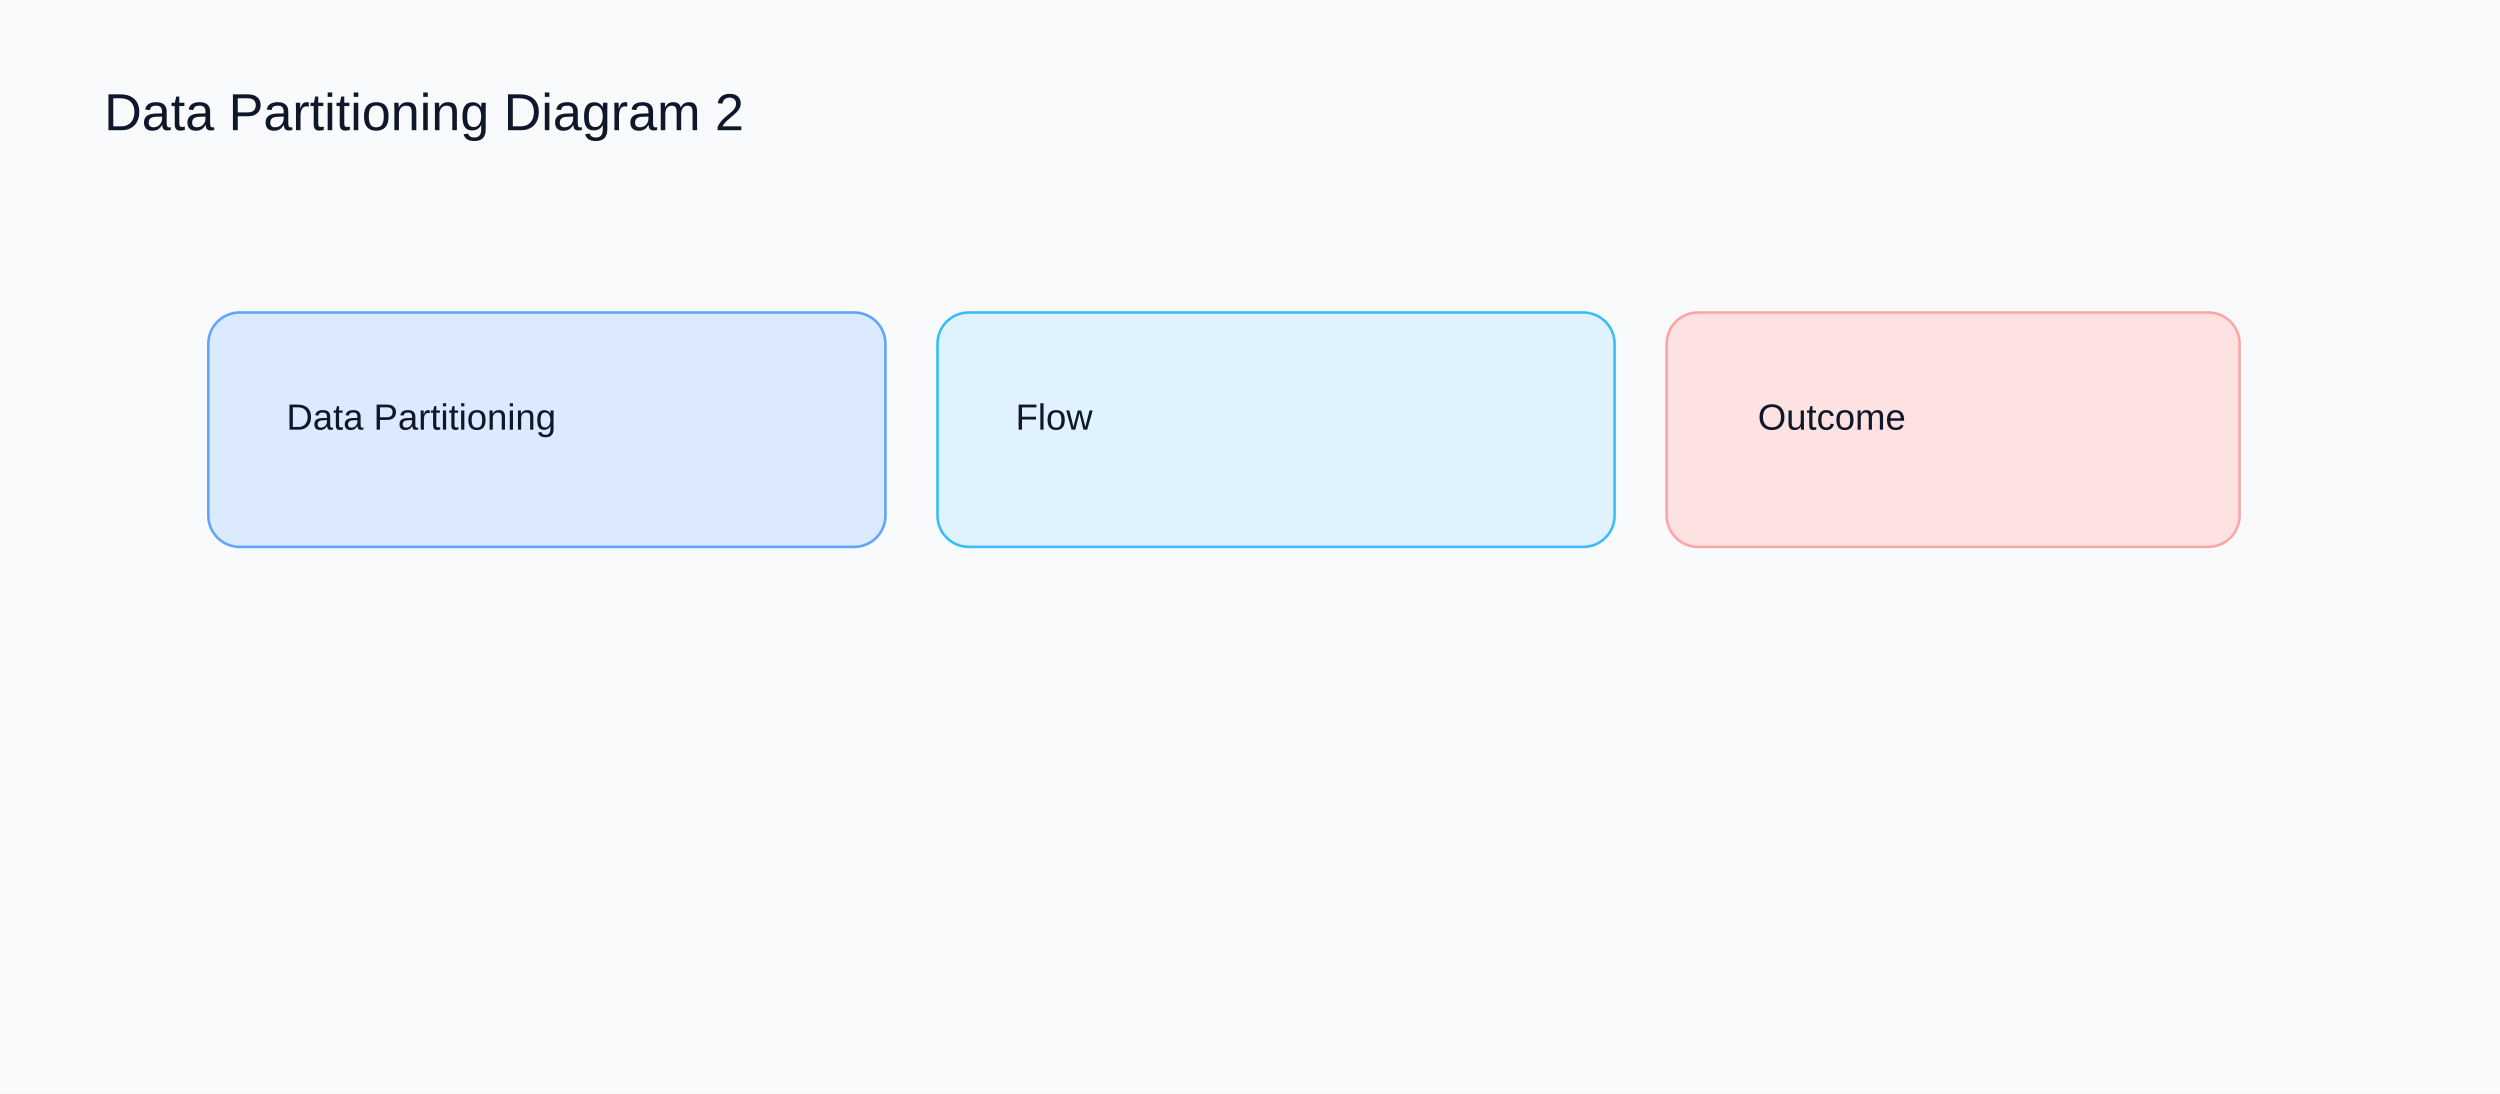
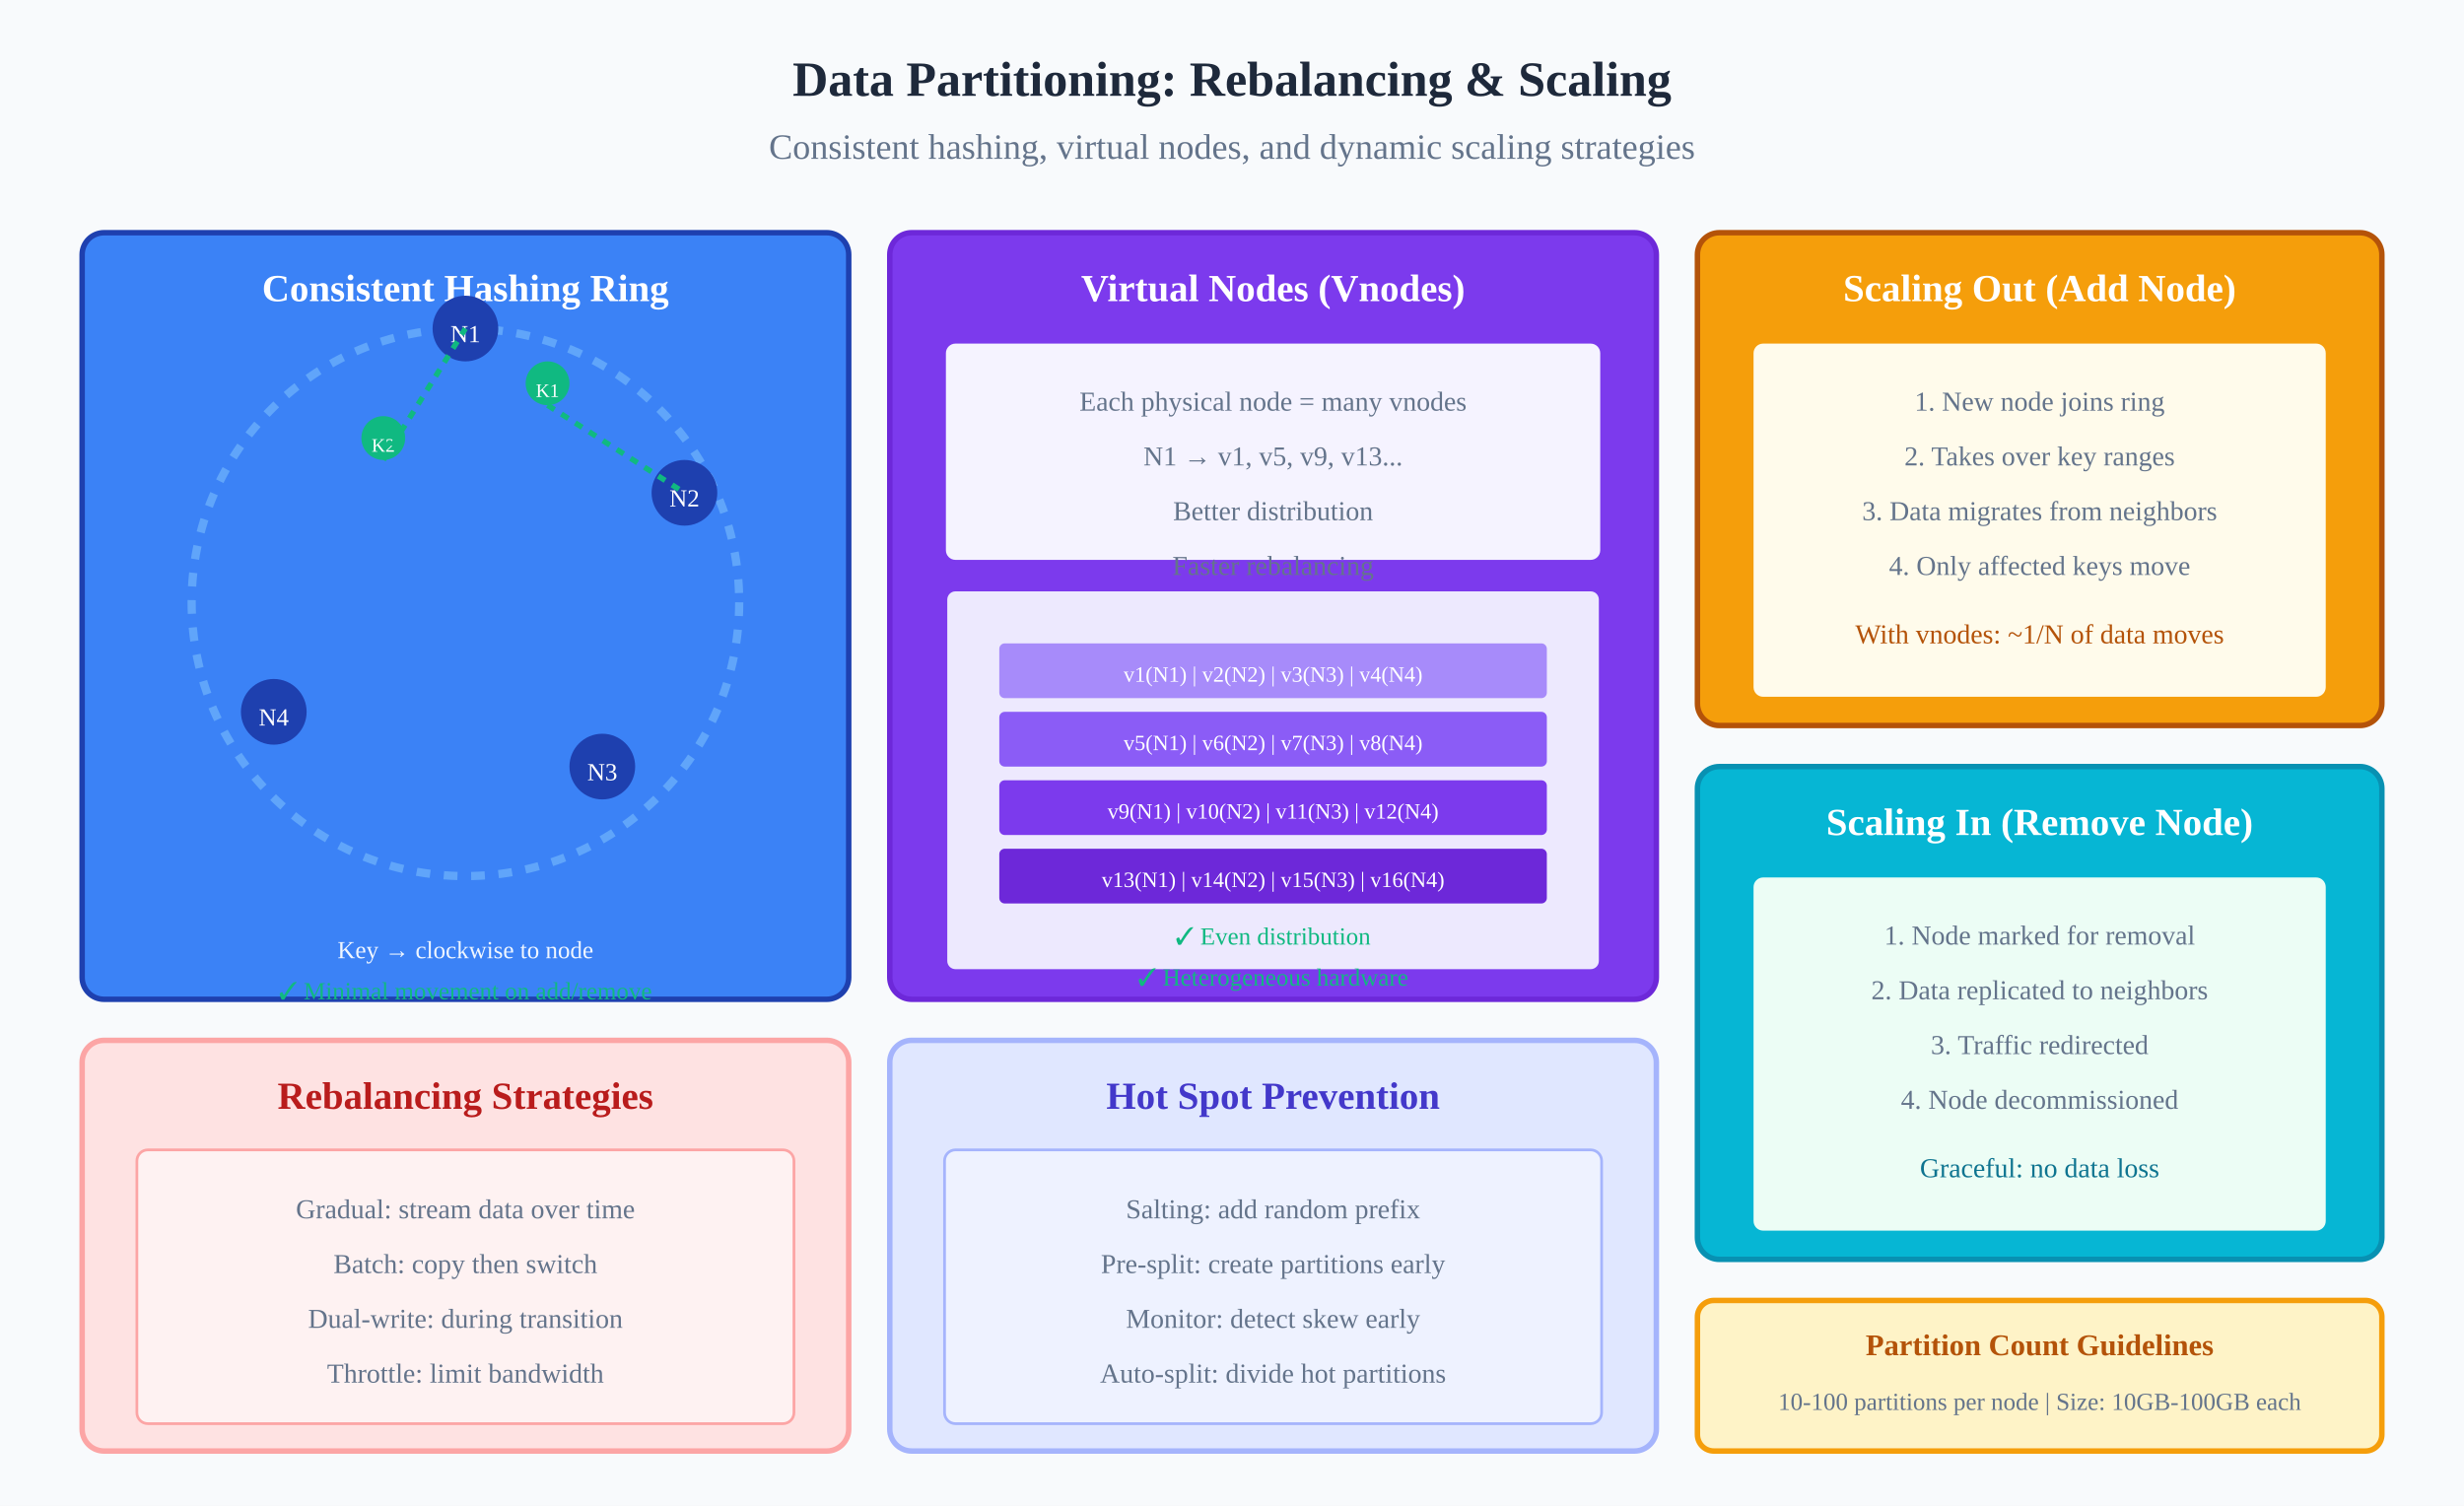
- <svg xmlns="http://www.w3.org/2000/svg" width="960" height="420" viewBox="0 0 960 420">
-   <rect width="960" height="420" fill="#f8fafc" />
-   <text x="40" y="50" font-family="Arial" font-size="20" fill="#0f172a">Data Partitioning Diagram 2</text>
-   <rect x="80" y="120" width="260" height="90" rx="12" fill="#dbeafe" stroke="#60a5fa" />
-   <text x="110" y="165" font-family="Arial" font-size="14" fill="#0f172a">Data Partitioning</text>
-   <rect x="360" y="120" width="260" height="90" rx="12" fill="#e0f2fe" stroke="#38bdf8" />
-   <text x="390" y="165" font-family="Arial" font-size="14" fill="#0f172a">Flow</text>
-   <rect x="640" y="120" width="220" height="90" rx="12" fill="#fee2e2" stroke="#fca5a5" />
-   <text x="675" y="165" font-family="Arial" font-size="14" fill="#0f172a">Outcome</text>
+ <svg xmlns="http://www.w3.org/2000/svg" viewBox="0 0 900 550" role="img" aria-labelledby="title desc">
+   <rect width="900" height="550" fill="#f8fafc" />
+   <text x="450" y="35" text-anchor="middle" font-size="18" font-weight="bold" fill="#1e293b">Data Partitioning: Rebalancing &amp; Scaling</text>
+   <text x="450" y="58" text-anchor="middle" font-size="13" fill="#64748b">Consistent hashing, virtual nodes, and dynamic scaling strategies</text>
+   <rect x="30" y="85" width="280" height="280" rx="8" fill="#3b82f6" stroke="#1e40af" stroke-width="2" />
+   <text x="170" y="110" text-anchor="middle" font-size="14" font-weight="bold" fill="white">Consistent Hashing Ring</text>
+   <circle cx="170" cy="220" r="100" fill="none" stroke="#60a5fa" stroke-width="3" stroke-dasharray="5,5" />
+   <circle cx="170" cy="120" r="12" fill="#1e40af" />
+   <text x="170" y="125" text-anchor="middle" font-size="9" fill="white">N1</text>
+   <circle cx="250" cy="180" r="12" fill="#1e40af" />
+   <text x="250" y="185" text-anchor="middle" font-size="9" fill="white">N2</text>
+   <circle cx="220" cy="280" r="12" fill="#1e40af" />
+   <text x="220" y="285" text-anchor="middle" font-size="9" fill="white">N3</text>
+   <circle cx="100" cy="260" r="12" fill="#1e40af" />
+   <text x="100" y="265" text-anchor="middle" font-size="9" fill="white">N4</text>
+   <circle cx="200" cy="140" r="8" fill="#10b981" />
+   <text x="200" y="145" text-anchor="middle" font-size="7" fill="white">K1</text>
+   <path d="M 200 148 L 250 180" stroke="#10b981" stroke-width="2" stroke-dasharray="3,3" />
+   <circle cx="140" cy="160" r="8" fill="#10b981" />
+   <text x="140" y="165" text-anchor="middle" font-size="7" fill="white">K2</text>
+   <path d="M 140 168 L 170 120" stroke="#10b981" stroke-width="2" stroke-dasharray="3,3" />
+   <text x="170" y="350" text-anchor="middle" font-size="9" fill="#eff6ff">Key → clockwise to node</text>
+   <text x="170" y="365" text-anchor="middle" font-size="9" fill="#10b981">✓ Minimal movement on add/remove</text>
+   <rect x="325" y="85" width="280" height="280" rx="8" fill="#7c3aed" stroke="#6d28d9" stroke-width="2" />
+   <text x="465" y="110" text-anchor="middle" font-size="14" font-weight="bold" fill="white">Virtual Nodes (Vnodes)</text>
+   <rect x="345" y="125" width="240" height="80" rx="4" fill="#f5f3ff" stroke="#7c3aed" stroke-width="1" />
+   <text x="465" y="150" text-anchor="middle" font-size="10" fill="#64748b">Each physical node = many vnodes</text>
+   <text x="465" y="170" text-anchor="middle" font-size="10" fill="#64748b">N1 → v1, v5, v9, v13...</text>
+   <text x="465" y="190" text-anchor="middle" font-size="10" fill="#64748b">Better distribution</text>
+   <text x="465" y="210" text-anchor="middle" font-size="10" fill="#64748b">Faster rebalancing</text>
+   <rect x="345" y="215" width="240" height="140" rx="4" fill="#ede9fe" stroke="#7c3aed" stroke-width="2" />
+   <rect x="365" y="235" width="200" height="20" rx="2" fill="#a78bfa" />
+   <text x="465" y="249" text-anchor="middle" font-size="8" fill="white">v1(N1) | v2(N2) | v3(N3) | v4(N4)</text>
+   <rect x="365" y="260" width="200" height="20" rx="2" fill="#8b5cf6" />
+   <text x="465" y="274" text-anchor="middle" font-size="8" fill="white">v5(N1) | v6(N2) | v7(N3) | v8(N4)</text>
+   <rect x="365" y="285" width="200" height="20" rx="2" fill="#7c3aed" />
+   <text x="465" y="299" text-anchor="middle" font-size="8" fill="white">v9(N1) | v10(N2) | v11(N3) | v12(N4)</text>
+   <rect x="365" y="310" width="200" height="20" rx="2" fill="#6d28d9" />
+   <text x="465" y="324" text-anchor="middle" font-size="8" fill="white">v13(N1) | v14(N2) | v15(N3) | v16(N4)</text>
+   <text x="465" y="345" text-anchor="middle" font-size="9" fill="#10b981">✓ Even distribution</text>
+   <text x="465" y="360" text-anchor="middle" font-size="9" fill="#10b981">✓ Heterogeneous hardware</text>
+   <rect x="620" y="85" width="250" height="180" rx="8" fill="#f59e0b" stroke="#b45309" stroke-width="2" />
+   <text x="745" y="110" text-anchor="middle" font-size="14" font-weight="bold" fill="white">Scaling Out (Add Node)</text>
+   <rect x="640" y="125" width="210" height="130" rx="4" fill="#fffbeb" stroke="#f59e0b" stroke-width="1" />
+   <text x="745" y="150" text-anchor="middle" font-size="10" fill="#64748b">1. New node joins ring</text>
+   <text x="745" y="170" text-anchor="middle" font-size="10" fill="#64748b">2. Takes over key ranges</text>
+   <text x="745" y="190" text-anchor="middle" font-size="10" fill="#64748b">3. Data migrates from neighbors</text>
+   <text x="745" y="210" text-anchor="middle" font-size="10" fill="#64748b">4. Only affected keys move</text>
+   <text x="745" y="235" text-anchor="middle" font-size="10" fill="#b45309">With vnodes: ~1/N of data moves</text>
+   <rect x="620" y="280" width="250" height="180" rx="8" fill="#06b6d4" stroke="#0891b2" stroke-width="2" />
+   <text x="745" y="305" text-anchor="middle" font-size="14" font-weight="bold" fill="white">Scaling In (Remove Node)</text>
+   <rect x="640" y="320" width="210" height="130" rx="4" fill="#ecfdf5" stroke="#06b6d4" stroke-width="1" />
+   <text x="745" y="345" text-anchor="middle" font-size="10" fill="#64748b">1. Node marked for removal</text>
+   <text x="745" y="365" text-anchor="middle" font-size="10" fill="#64748b">2. Data replicated to neighbors</text>
+   <text x="745" y="385" text-anchor="middle" font-size="10" fill="#64748b">3. Traffic redirected</text>
+   <text x="745" y="405" text-anchor="middle" font-size="10" fill="#64748b">4. Node decommissioned</text>
+   <text x="745" y="430" text-anchor="middle" font-size="10" fill="#0e7490">Graceful: no data loss</text>
+   <rect x="30" y="380" width="280" height="150" rx="8" fill="#fee2e2" stroke="#fca5a5" stroke-width="2" />
+   <text x="170" y="405" text-anchor="middle" font-size="14" font-weight="bold" fill="#b91c1c">Rebalancing Strategies</text>
+   <rect x="50" y="420" width="240" height="100" rx="4" fill="#fef2f2" stroke="#fca5a5" stroke-width="1" />
+   <text x="170" y="445" text-anchor="middle" font-size="10" fill="#64748b">Gradual: stream data over time</text>
+   <text x="170" y="465" text-anchor="middle" font-size="10" fill="#64748b">Batch: copy then switch</text>
+   <text x="170" y="485" text-anchor="middle" font-size="10" fill="#64748b">Dual-write: during transition</text>
+   <text x="170" y="505" text-anchor="middle" font-size="10" fill="#64748b">Throttle: limit bandwidth</text>
+   <rect x="325" y="380" width="280" height="150" rx="8" fill="#e0e7ff" stroke="#a5b4fc" stroke-width="2" />
+   <text x="465" y="405" text-anchor="middle" font-size="14" font-weight="bold" fill="#4338ca">Hot Spot Prevention</text>
+   <rect x="345" y="420" width="240" height="100" rx="4" fill="#eef2ff" stroke="#a5b4fc" stroke-width="1" />
+   <text x="465" y="445" text-anchor="middle" font-size="10" fill="#64748b">Salting: add random prefix</text>
+   <text x="465" y="465" text-anchor="middle" font-size="10" fill="#64748b">Pre-split: create partitions early</text>
+   <text x="465" y="485" text-anchor="middle" font-size="10" fill="#64748b">Monitor: detect skew early</text>
+   <text x="465" y="505" text-anchor="middle" font-size="10" fill="#64748b">Auto-split: divide hot partitions</text>
+   <rect x="620" y="475" width="250" height="55" rx="6" fill="#fef3c7" stroke="#f59e0b" stroke-width="2" />
+   <text x="745" y="495" text-anchor="middle" font-size="11" font-weight="bold" fill="#b45309">Partition Count Guidelines</text>
+   <text x="745" y="515" text-anchor="middle" font-size="9" fill="#64748b">10-100 partitions per node | Size: 10GB-100GB each</text>
+   <defs>
+     <marker id="arrow" markerWidth="10" markerHeight="7" refX="9" refY="3.5" orient="auto">
+       <polygon points="0 0, 10 3.5, 0 7" fill="#64748b" />
+     </marker>
+   </defs>
</svg>
